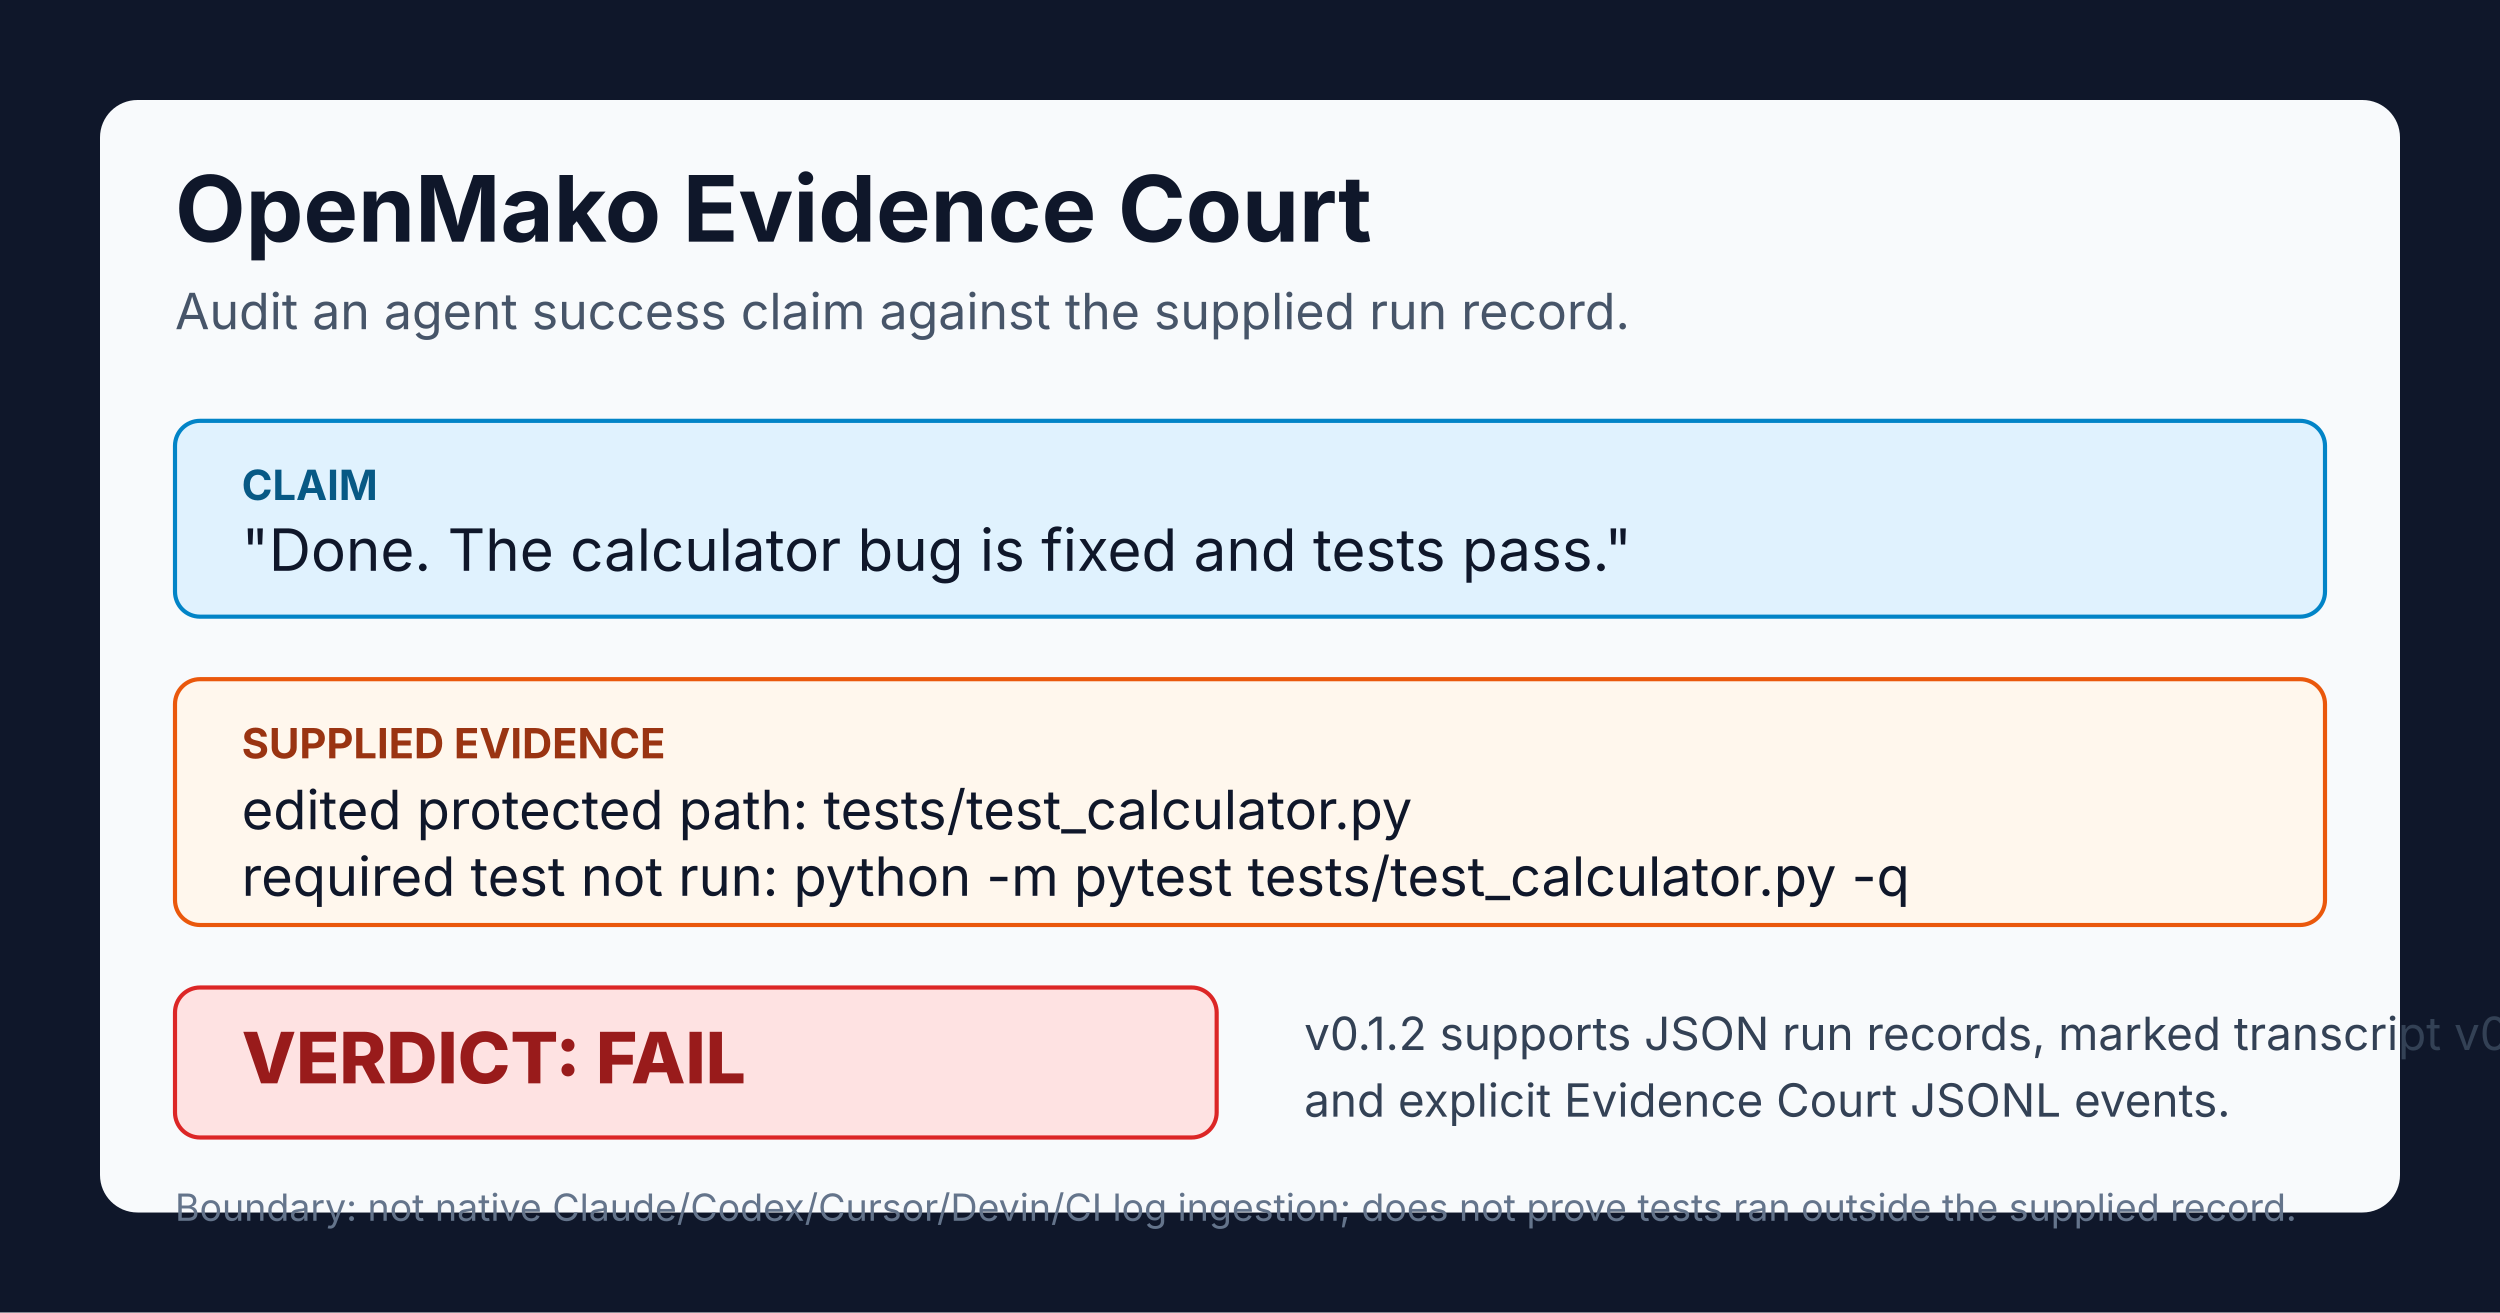
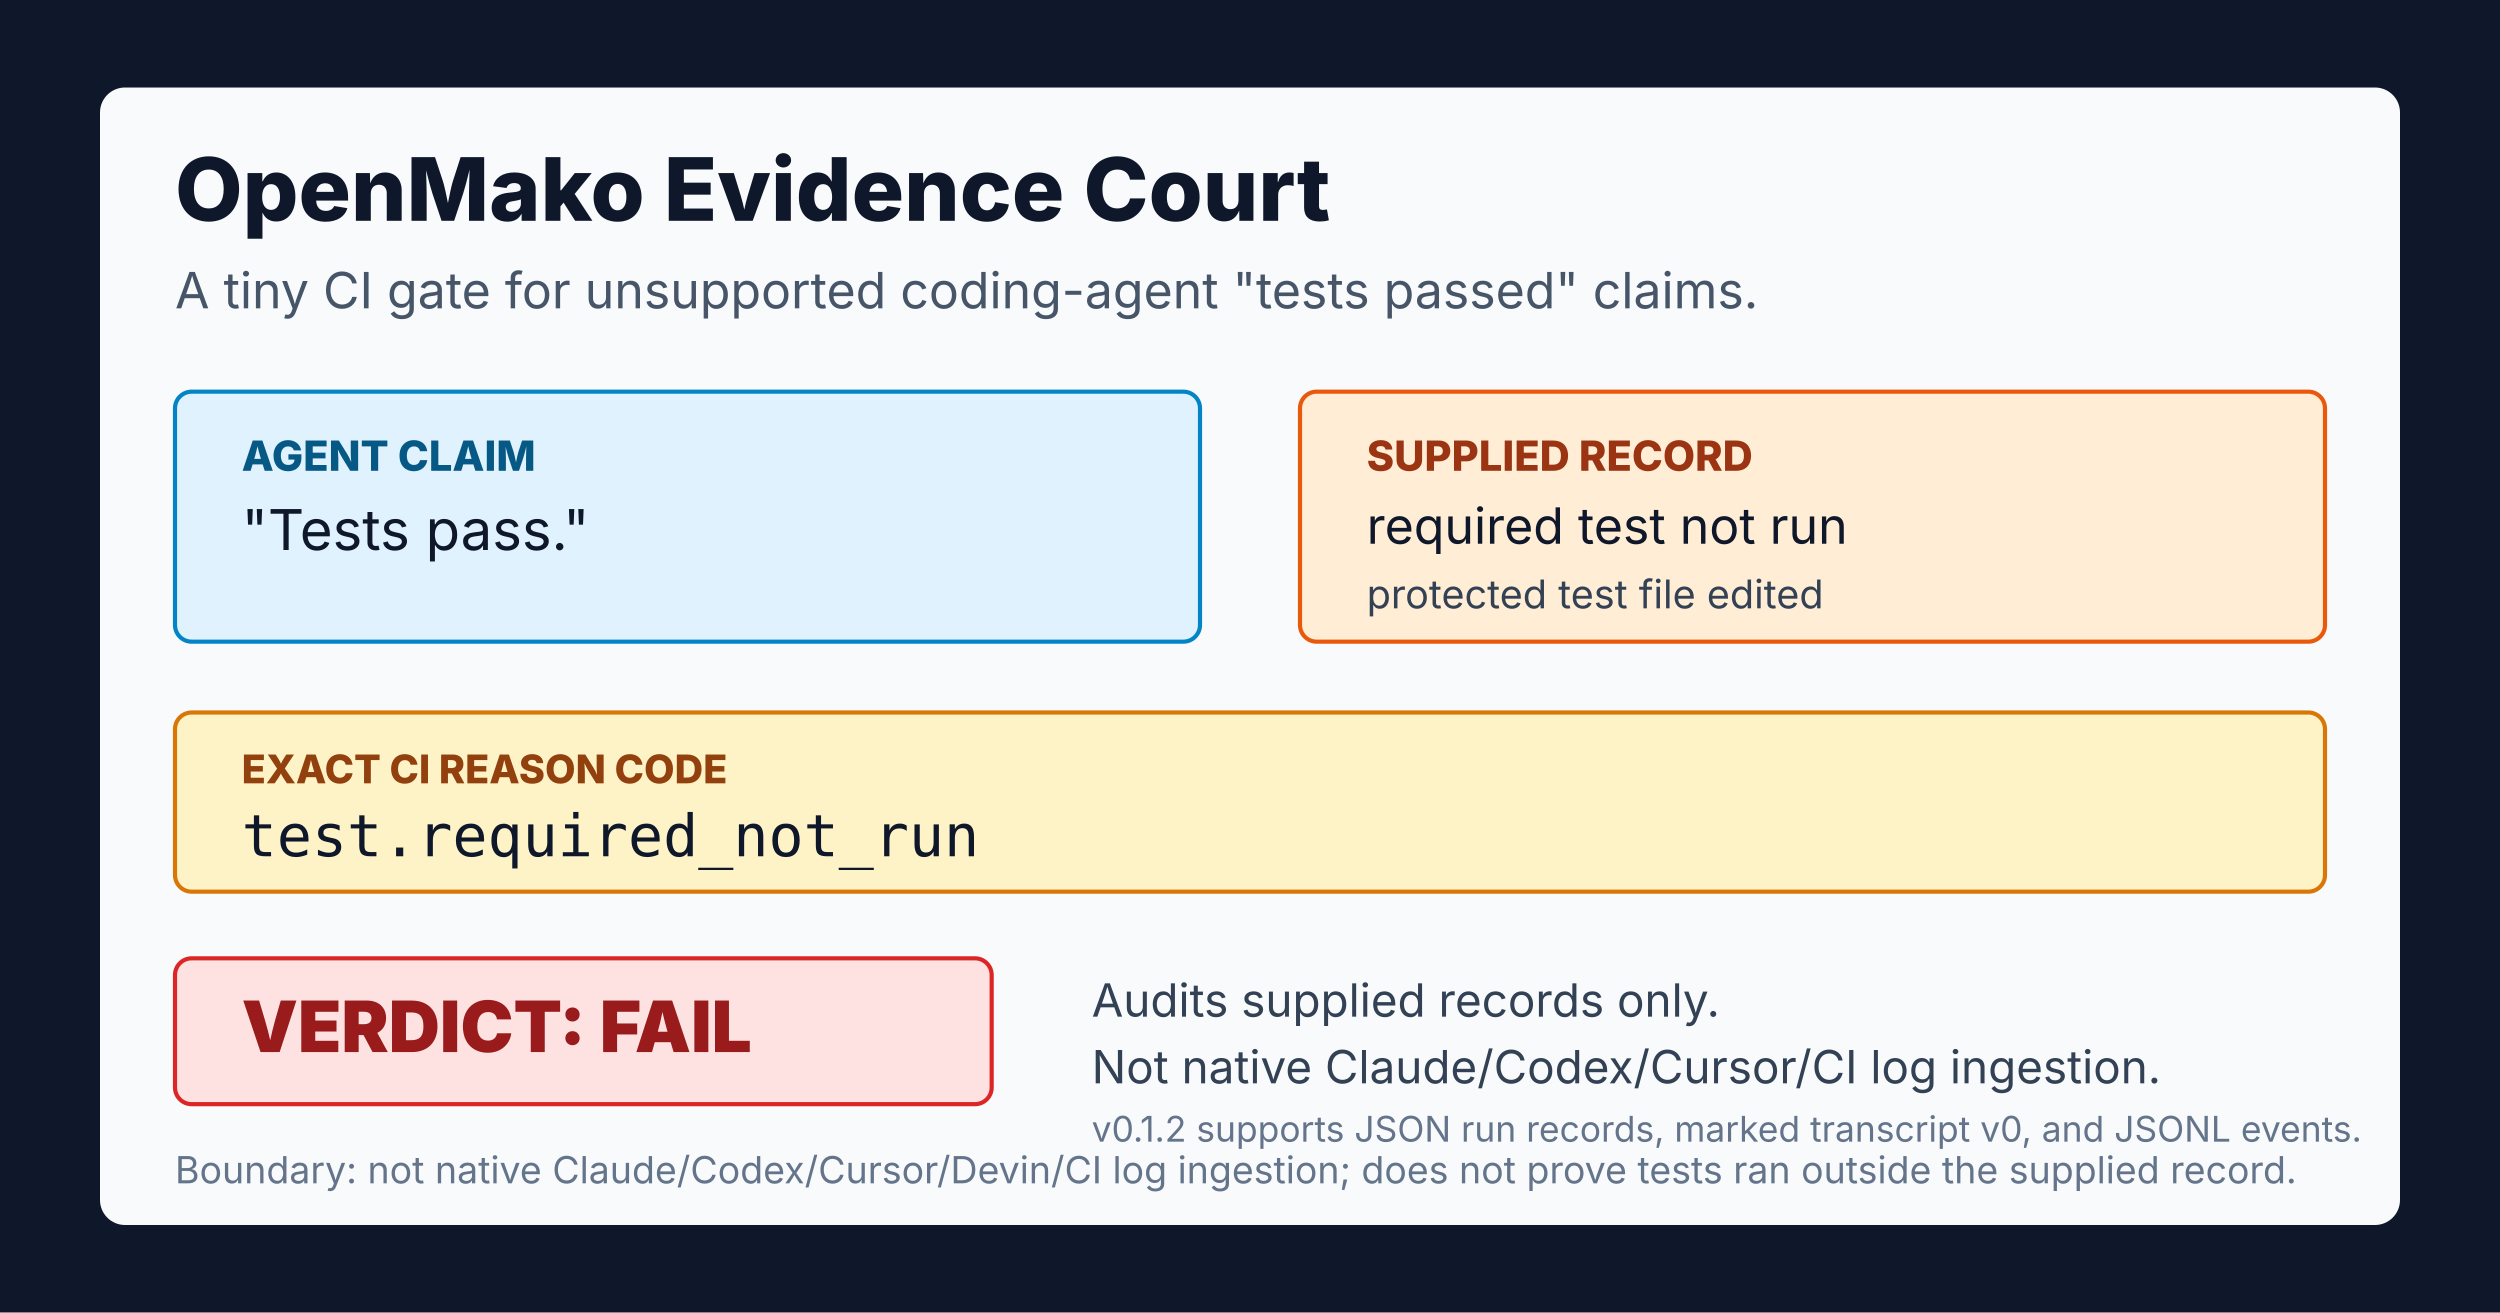
<svg xmlns="http://www.w3.org/2000/svg" width="1200" height="630" viewBox="0 0 1200 630" role="img" aria-labelledby="title desc">
  <rect width="1200" height="630" fill="#0f172a" />
-   <rect x="48" y="48" width="1104" height="534" rx="18" fill="#f8fafc" />
-   <text x="84" y="116" fill="#0f172a" font-family="Inter, Arial, sans-serif" font-size="44" font-weight="700">OpenMako Evidence Court</text>
-   <text x="84" y="158" fill="#475569" font-family="Inter, Arial, sans-serif" font-size="24">Audit an agent success claim against the supplied run record.</text>
-   <rect x="84" y="202" width="1032" height="94" rx="12" fill="#e0f2fe" stroke="#0284c7" stroke-width="2" />
-   <text x="116" y="240" fill="#075985" font-family="Inter, Arial, sans-serif" font-size="20" font-weight="700">CLAIM</text>
-   <text x="116" y="274" fill="#0f172a" font-family="Inter, Arial, sans-serif" font-size="28">"Done. The calculator bug is fixed and tests pass."</text>
-   <rect x="84" y="326" width="1032" height="118" rx="12" fill="#fff7ed" stroke="#ea580c" stroke-width="2" />
-   <text x="116" y="364" fill="#9a3412" font-family="Inter, Arial, sans-serif" font-size="20" font-weight="700">SUPPLIED EVIDENCE</text>
-   <text x="116" y="398" fill="#0f172a" font-family="Inter, Arial, sans-serif" font-size="26">edited protected path: tests/test_calculator.py</text>
-   <text x="116" y="430" fill="#0f172a" font-family="Inter, Arial, sans-serif" font-size="26">required test not run: python -m pytest tests/test_calculator.py -q</text>
-   <rect x="84" y="474" width="500" height="72" rx="12" fill="#fee2e2" stroke="#dc2626" stroke-width="2" />
-   <text x="116" y="520" fill="#991b1b" font-family="Inter, Arial, sans-serif" font-size="34" font-weight="800">VERDICT: FAIL</text>
-   <text x="626" y="504" fill="#334155" font-family="Inter, Arial, sans-serif" font-size="22">v0.1.2 supports JSON run records, marked transcript v0,</text>
-   <text x="626" y="536" fill="#334155" font-family="Inter, Arial, sans-serif" font-size="22">and explicit Evidence Court JSONL events.</text>
-   <text x="84" y="586" fill="#64748b" font-family="Inter, Arial, sans-serif" font-size="18">Boundary: not native Claude/Codex/Cursor/Devin/CI log ingestion; does not prove tests ran outside the supplied record.</text>
+   <rect x="48" y="42" width="1104" height="546" rx="12" fill="#f8fafc" />
+   <text x="84" y="106" fill="#0f172a" font-family="Inter, Arial, sans-serif" font-size="42" font-weight="800">OpenMako Evidence Court</text>
+   <text x="84" y="148" fill="#475569" font-family="Inter, Arial, sans-serif" font-size="24">A tiny CI gate for unsupported coding-agent "tests passed" claims.</text>
+   <rect x="84" y="188" width="492" height="120" rx="8" fill="#e0f2fe" stroke="#0284c7" stroke-width="2" />
+   <text x="116" y="226" fill="#075985" font-family="Inter, Arial, sans-serif" font-size="20" font-weight="800">AGENT CLAIM</text>
+   <text x="116" y="264" fill="#0f172a" font-family="Inter, Arial, sans-serif" font-size="27">"Tests pass."</text>
+   <rect x="624" y="188" width="492" height="120" rx="8" fill="#ffedd5" stroke="#ea580c" stroke-width="2" />
+   <text x="656" y="226" fill="#9a3412" font-family="Inter, Arial, sans-serif" font-size="20" font-weight="800">SUPPLIED RECORD</text>
+   <text x="656" y="261" fill="#0f172a" font-family="Inter, Arial, sans-serif" font-size="24">required test not run</text>
+   <text x="656" y="292" fill="#334155" font-family="Inter, Arial, sans-serif" font-size="19">protected test file edited</text>
+   <rect x="84" y="342" width="1032" height="86" rx="8" fill="#fef3c7" stroke="#d97706" stroke-width="2" />
+   <text x="116" y="376" fill="#92400e" font-family="Inter, Arial, sans-serif" font-size="19" font-weight="800">EXACT CI REASON CODE</text>
+   <text x="116" y="411" fill="#0f172a" font-family="ui-monospace, SFMono-Regular, Menlo, Consolas, monospace" font-size="28">test.required_not_run</text>
+   <rect x="84" y="460" width="392" height="70" rx="8" fill="#fee2e2" stroke="#dc2626" stroke-width="2" />
+   <text x="116" y="505" fill="#991b1b" font-family="Inter, Arial, sans-serif" font-size="34" font-weight="900">VERDICT: FAIL</text>
+   <text x="524" y="488" fill="#334155" font-family="Inter, Arial, sans-serif" font-size="22">Audits supplied records only.</text>
+   <text x="524" y="520" fill="#334155" font-family="Inter, Arial, sans-serif" font-size="22">Not native Claude/Codex/Cursor/CI log ingestion.</text>
+   <text x="524" y="548" fill="#64748b" font-family="Inter, Arial, sans-serif" font-size="17">v0.1.2 supports JSON run records, marked transcript v0, and JSONL events.</text>
+   <text x="84" y="568" fill="#64748b" font-family="Inter, Arial, sans-serif" font-size="18">Boundary: not native Claude/Codex/Cursor/Devin/CI log ingestion; does not prove tests ran outside the supplied record.</text>
</svg>
